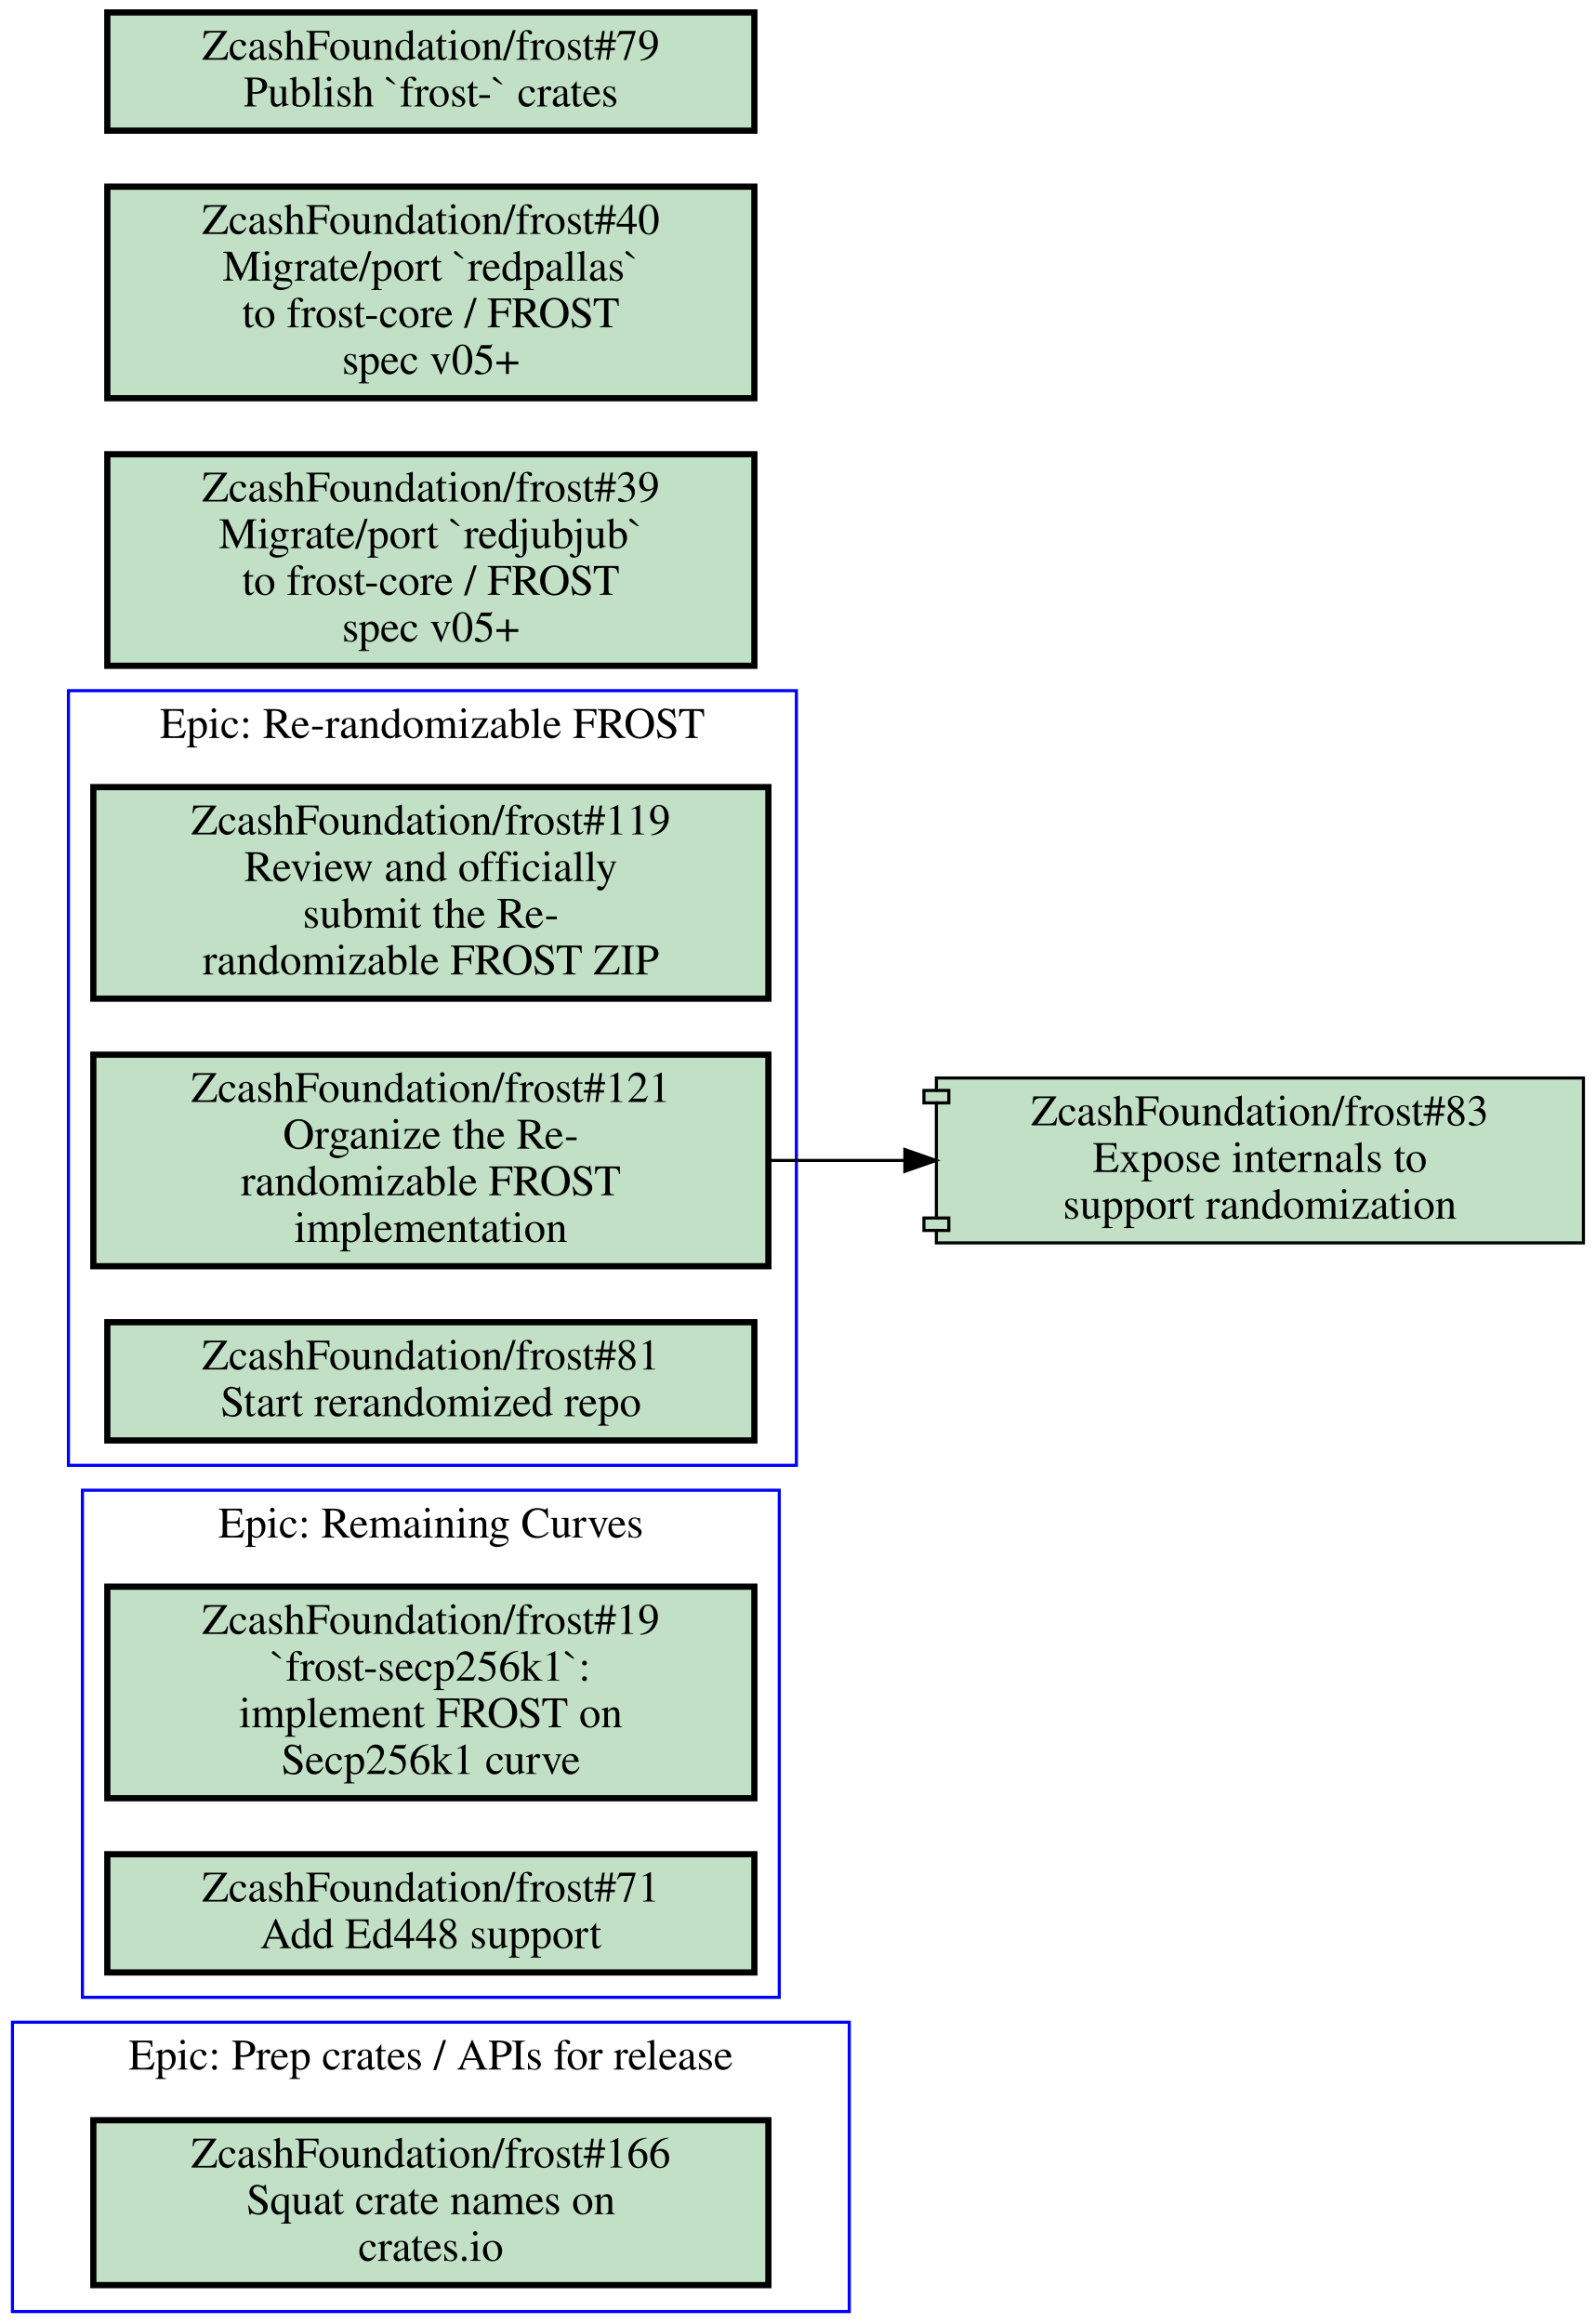
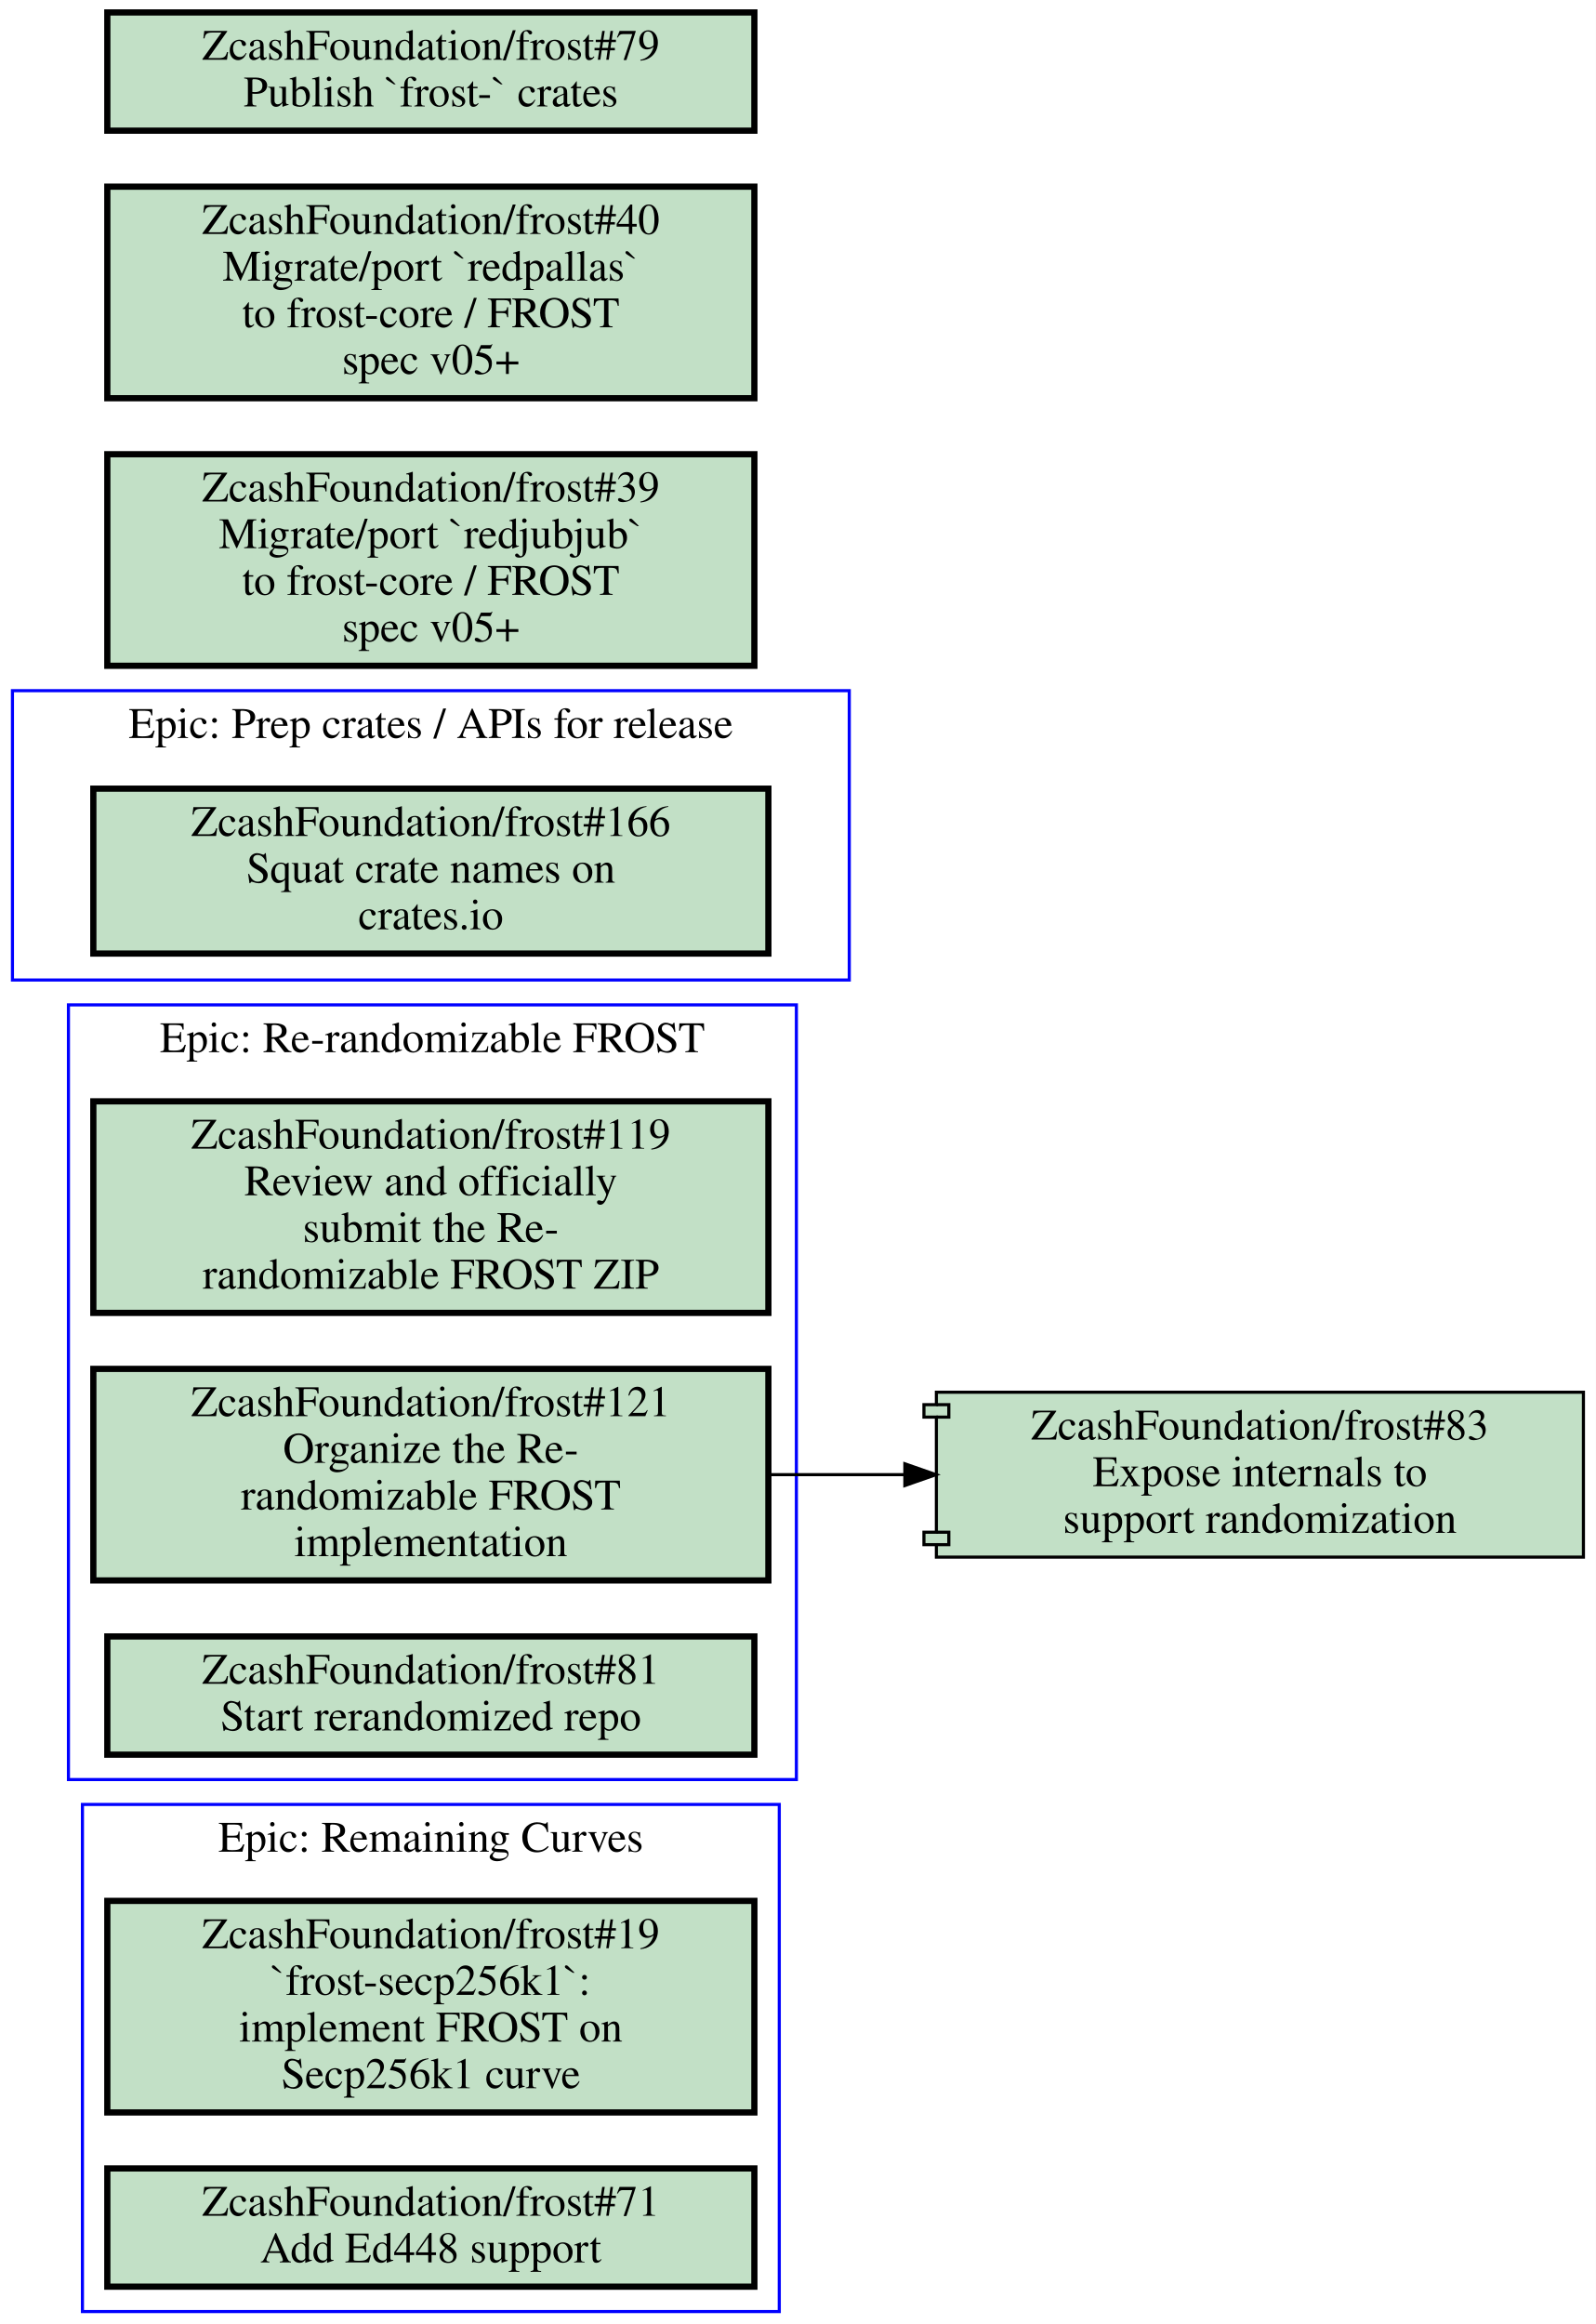
<svg xmlns="http://www.w3.org/2000/svg" xmlns:xlink="http://www.w3.org/1999/xlink" width="513pt" height="747pt" viewBox="0.00 0.00 513.00 747.00">
  <g id="graph0" class="graph" transform="scale(1 1) rotate(0) translate(4 743)">
    <polygon fill="#ffffff" stroke="transparent" points="-4,4 -4,-743 509,-743 509,4 -4,4" />
    <g id="clust1" class="cluster">
-       <polygon fill="none" stroke="#0000ff" points="0,0 0,-93 269,-93 269,0 0,0" />
-       <text text-anchor="middle" x="134.5" y="-77.8" font-family="Times,serif" font-size="14.00" fill="#000000">Epic: Prep crates / APIs for release</text>
+       <polygon fill="none" stroke="#0000ff" points="22.5,0 22.5,-163 246.5,-163 246.5,0 22.5,0" />
+       <text text-anchor="middle" x="134.5" y="-147.8" font-family="Times,serif" font-size="14.00" fill="#000000">Epic: Remaining Curves</text>
    </g>
    <g id="clust2" class="cluster">
-       <polygon fill="none" stroke="#0000ff" points="18,-272 18,-521 252,-521 252,-272 18,-272" />
-       <text text-anchor="middle" x="135" y="-505.8" font-family="Times,serif" font-size="14.00" fill="#000000">Epic: Re-randomizable FROST</text>
+       <polygon fill="none" stroke="#0000ff" points="18,-171 18,-420 252,-420 252,-171 18,-171" />
+       <text text-anchor="middle" x="135" y="-404.8" font-family="Times,serif" font-size="14.00" fill="#000000">Epic: Re-randomizable FROST</text>
    </g>
    <g id="clust3" class="cluster">
-       <polygon fill="none" stroke="#0000ff" points="22.5,-101 22.5,-264 246.5,-264 246.5,-101 22.5,-101" />
-       <text text-anchor="middle" x="134.5" y="-248.8" font-family="Times,serif" font-size="14.00" fill="#000000">Epic: Remaining Curves</text>
+       <polygon fill="none" stroke="#0000ff" points="0,-428 0,-521 269,-521 269,-428 0,-428" />
+       <text text-anchor="middle" x="134.5" y="-505.8" font-family="Times,serif" font-size="14.00" fill="#000000">Epic: Prep crates / APIs for release</text>
    </g>
    <g id="node1" class="node open">
      <g id="a_node1">
-         <a xlink:href="https://github.com/ZcashFoundation/frost/issues/166" xlink:title="ZcashFoundation/frost#166&#10;Squat crate names on&#10;crates.io" target="_blank">
-           <polygon fill="#c2e0c6" stroke="#000000" stroke-width="2" points="243,-61.5 26,-61.5 26,-8.5 243,-8.5 243,-61.5" />
-           <text text-anchor="middle" x="134.5" y="-46.3" font-family="Times,serif" font-size="14.00" fill="#000000">ZcashFoundation/frost#166</text>
-           <text text-anchor="middle" x="134.5" y="-31.3" font-family="Times,serif" font-size="14.00" fill="#000000">Squat crate names on</text>
-           <text text-anchor="middle" x="134.5" y="-16.3" font-family="Times,serif" font-size="14.00" fill="#000000">crates.io</text>
+         <a xlink:href="https://github.com/ZcashFoundation/frost/issues/19" xlink:title="ZcashFoundation/frost#19&#10;`frost-secp256k1`:&#10;implement FROST on&#10;Secp256k1 curve" target="_blank">
+           <polygon fill="#c2e0c6" stroke="#000000" stroke-width="2" points="238.5,-132 30.5,-132 30.5,-64 238.5,-64 238.5,-132" />
+           <text text-anchor="middle" x="134.5" y="-116.8" font-family="Times,serif" font-size="14.00" fill="#000000">ZcashFoundation/frost#19</text>
+           <text text-anchor="middle" x="134.5" y="-101.8" font-family="Times,serif" font-size="14.00" fill="#000000">`frost-secp256k1`:</text>
+           <text text-anchor="middle" x="134.5" y="-86.8" font-family="Times,serif" font-size="14.00" fill="#000000">implement FROST on</text>
+           <text text-anchor="middle" x="134.5" y="-71.8" font-family="Times,serif" font-size="14.00" fill="#000000">Secp256k1 curve</text>
        </a>
      </g>
    </g>
    <g id="node2" class="node open">
      <g id="a_node2">
-         <a xlink:href="https://github.com/ZcashFoundation/frost/issues/119" xlink:title="ZcashFoundation/frost#119&#10;Review and officially&#10;submit the Re-&#10;randomizable FROST ZIP" target="_blank">
-           <polygon fill="#c2e0c6" stroke="#000000" stroke-width="2" points="243,-490 26,-490 26,-422 243,-422 243,-490" />
-           <text text-anchor="middle" x="134.5" y="-474.8" font-family="Times,serif" font-size="14.00" fill="#000000">ZcashFoundation/frost#119</text>
-           <text text-anchor="middle" x="134.5" y="-459.8" font-family="Times,serif" font-size="14.00" fill="#000000">Review and officially</text>
-           <text text-anchor="middle" x="134.5" y="-444.8" font-family="Times,serif" font-size="14.00" fill="#000000">submit the Re-</text>
-           <text text-anchor="middle" x="134.5" y="-429.8" font-family="Times,serif" font-size="14.00" fill="#000000">randomizable FROST ZIP</text>
+         <a xlink:href="https://github.com/ZcashFoundation/frost/issues/71" xlink:title="ZcashFoundation/frost#71&#10;Add Ed448 support" target="_blank">
+           <polygon fill="#c2e0c6" stroke="#000000" stroke-width="2" points="238.5,-46 30.5,-46 30.5,-8 238.5,-8 238.5,-46" />
+           <text text-anchor="middle" x="134.5" y="-30.8" font-family="Times,serif" font-size="14.00" fill="#000000">ZcashFoundation/frost#71</text>
+           <text text-anchor="middle" x="134.5" y="-15.8" font-family="Times,serif" font-size="14.00" fill="#000000">Add Ed448 support</text>
        </a>
      </g>
    </g>
    <g id="node3" class="node open">
      <g id="a_node3">
+         <a xlink:href="https://github.com/ZcashFoundation/frost/issues/119" xlink:title="ZcashFoundation/frost#119&#10;Review and officially&#10;submit the Re-&#10;randomizable FROST ZIP" target="_blank">
+           <polygon fill="#c2e0c6" stroke="#000000" stroke-width="2" points="243,-389 26,-389 26,-321 243,-321 243,-389" />
+           <text text-anchor="middle" x="134.5" y="-373.8" font-family="Times,serif" font-size="14.00" fill="#000000">ZcashFoundation/frost#119</text>
+           <text text-anchor="middle" x="134.5" y="-358.8" font-family="Times,serif" font-size="14.00" fill="#000000">Review and officially</text>
+           <text text-anchor="middle" x="134.5" y="-343.8" font-family="Times,serif" font-size="14.00" fill="#000000">submit the Re-</text>
+           <text text-anchor="middle" x="134.5" y="-328.8" font-family="Times,serif" font-size="14.00" fill="#000000">randomizable FROST ZIP</text>
+         </a>
+       </g>
+     </g>
+     <g id="node4" class="node open">
+       <g id="a_node4">
        <a xlink:href="https://github.com/ZcashFoundation/frost/issues/121" xlink:title="ZcashFoundation/frost#121&#10;Organize the Re-&#10;randomizable FROST&#10;implementation" target="_blank">
-           <polygon fill="#c2e0c6" stroke="#000000" stroke-width="2" points="243,-404 26,-404 26,-336 243,-336 243,-404" />
-           <text text-anchor="middle" x="134.5" y="-388.8" font-family="Times,serif" font-size="14.00" fill="#000000">ZcashFoundation/frost#121</text>
-           <text text-anchor="middle" x="134.5" y="-373.8" font-family="Times,serif" font-size="14.00" fill="#000000">Organize the Re-</text>
-           <text text-anchor="middle" x="134.5" y="-358.8" font-family="Times,serif" font-size="14.00" fill="#000000">randomizable FROST</text>
-           <text text-anchor="middle" x="134.5" y="-343.8" font-family="Times,serif" font-size="14.00" fill="#000000">implementation</text>
+           <polygon fill="#c2e0c6" stroke="#000000" stroke-width="2" points="243,-303 26,-303 26,-235 243,-235 243,-303" />
+           <text text-anchor="middle" x="134.5" y="-287.8" font-family="Times,serif" font-size="14.00" fill="#000000">ZcashFoundation/frost#121</text>
+           <text text-anchor="middle" x="134.5" y="-272.8" font-family="Times,serif" font-size="14.00" fill="#000000">Organize the Re-</text>
+           <text text-anchor="middle" x="134.5" y="-257.8" font-family="Times,serif" font-size="14.00" fill="#000000">randomizable FROST</text>
+           <text text-anchor="middle" x="134.5" y="-242.8" font-family="Times,serif" font-size="14.00" fill="#000000">implementation</text>
        </a>
      </g>
    </g>
    <g id="node7" class="node open">
      <g id="a_node7">
        <a xlink:href="https://github.com/ZcashFoundation/frost/pull/83" xlink:title="ZcashFoundation/frost#83&#10;Expose internals to&#10;support randomization" target="_blank">
-           <polygon fill="#c2e0c6" stroke="#000000" points="505,-396.5 297,-396.5 297,-392.5 293,-392.5 293,-388.5 297,-388.5 297,-351.5 293,-351.5 293,-347.5 297,-347.5 297,-343.5 505,-343.5 505,-396.5" />
-           <polyline fill="none" stroke="#000000" points="297,-392.5 301,-392.5 301,-388.5 297,-388.5 " />
-           <polyline fill="none" stroke="#000000" points="297,-351.5 301,-351.5 301,-347.5 297,-347.5 " />
-           <text text-anchor="middle" x="401" y="-381.3" font-family="Times,serif" font-size="14.00" fill="#000000">ZcashFoundation/frost#83</text>
-           <text text-anchor="middle" x="401" y="-366.3" font-family="Times,serif" font-size="14.00" fill="#000000">Expose internals to</text>
-           <text text-anchor="middle" x="401" y="-351.3" font-family="Times,serif" font-size="14.00" fill="#000000">support randomization</text>
+           <polygon fill="#c2e0c6" stroke="#000000" points="505,-295.5 297,-295.5 297,-291.5 293,-291.5 293,-287.5 297,-287.5 297,-250.5 293,-250.5 293,-246.5 297,-246.5 297,-242.5 505,-242.5 505,-295.5" />
+           <polyline fill="none" stroke="#000000" points="297,-291.5 301,-291.5 301,-287.5 297,-287.5 " />
+           <polyline fill="none" stroke="#000000" points="297,-250.5 301,-250.5 301,-246.5 297,-246.5 " />
+           <text text-anchor="middle" x="401" y="-280.3" font-family="Times,serif" font-size="14.00" fill="#000000">ZcashFoundation/frost#83</text>
+           <text text-anchor="middle" x="401" y="-265.3" font-family="Times,serif" font-size="14.00" fill="#000000">Expose internals to</text>
+           <text text-anchor="middle" x="401" y="-250.3" font-family="Times,serif" font-size="14.00" fill="#000000">support randomization</text>
        </a>
      </g>
    </g>
    <g id="edge1" class="edge">
-       <path fill="none" stroke="#000000" d="M243.28,-370C257.53,-370 272.16,-370 286.49,-370" />
-       <polygon fill="#000000" stroke="#000000" points="286.87,-373.5 296.87,-370 286.87,-366.5 286.87,-373.5" />
-     </g>
-     <g id="node4" class="node open">
-       <g id="a_node4">
-         <a xlink:href="https://github.com/ZcashFoundation/frost/issues/81" xlink:title="ZcashFoundation/frost#81&#10;Start rerandomized repo" target="_blank">
-           <polygon fill="#c2e0c6" stroke="#000000" stroke-width="2" points="238.5,-318 30.5,-318 30.5,-280 238.5,-280 238.5,-318" />
-           <text text-anchor="middle" x="134.5" y="-302.8" font-family="Times,serif" font-size="14.00" fill="#000000">ZcashFoundation/frost#81</text>
-           <text text-anchor="middle" x="134.5" y="-287.8" font-family="Times,serif" font-size="14.00" fill="#000000">Start rerandomized repo</text>
-         </a>
-       </g>
+       <path fill="none" stroke="#000000" d="M243.28,-269C257.53,-269 272.16,-269 286.49,-269" />
+       <polygon fill="#000000" stroke="#000000" points="286.87,-272.5 296.87,-269 286.87,-265.5 286.87,-272.5" />
    </g>
    <g id="node5" class="node open">
      <g id="a_node5">
-         <a xlink:href="https://github.com/ZcashFoundation/frost/issues/19" xlink:title="ZcashFoundation/frost#19&#10;`frost-secp256k1`:&#10;implement FROST on&#10;Secp256k1 curve" target="_blank">
-           <polygon fill="#c2e0c6" stroke="#000000" stroke-width="2" points="238.5,-233 30.5,-233 30.5,-165 238.5,-165 238.5,-233" />
-           <text text-anchor="middle" x="134.5" y="-217.8" font-family="Times,serif" font-size="14.00" fill="#000000">ZcashFoundation/frost#19</text>
-           <text text-anchor="middle" x="134.5" y="-202.8" font-family="Times,serif" font-size="14.00" fill="#000000">`frost-secp256k1`:</text>
-           <text text-anchor="middle" x="134.5" y="-187.8" font-family="Times,serif" font-size="14.00" fill="#000000">implement FROST on</text>
-           <text text-anchor="middle" x="134.5" y="-172.8" font-family="Times,serif" font-size="14.00" fill="#000000">Secp256k1 curve</text>
+         <a xlink:href="https://github.com/ZcashFoundation/frost/issues/81" xlink:title="ZcashFoundation/frost#81&#10;Start rerandomized repo" target="_blank">
+           <polygon fill="#c2e0c6" stroke="#000000" stroke-width="2" points="238.5,-217 30.5,-217 30.5,-179 238.5,-179 238.5,-217" />
+           <text text-anchor="middle" x="134.5" y="-201.8" font-family="Times,serif" font-size="14.00" fill="#000000">ZcashFoundation/frost#81</text>
+           <text text-anchor="middle" x="134.5" y="-186.8" font-family="Times,serif" font-size="14.00" fill="#000000">Start rerandomized repo</text>
        </a>
      </g>
    </g>
    <g id="node6" class="node open">
      <g id="a_node6">
-         <a xlink:href="https://github.com/ZcashFoundation/frost/issues/71" xlink:title="ZcashFoundation/frost#71&#10;Add Ed448 support" target="_blank">
-           <polygon fill="#c2e0c6" stroke="#000000" stroke-width="2" points="238.5,-147 30.5,-147 30.5,-109 238.5,-109 238.5,-147" />
-           <text text-anchor="middle" x="134.5" y="-131.8" font-family="Times,serif" font-size="14.00" fill="#000000">ZcashFoundation/frost#71</text>
-           <text text-anchor="middle" x="134.5" y="-116.8" font-family="Times,serif" font-size="14.00" fill="#000000">Add Ed448 support</text>
+         <a xlink:href="https://github.com/ZcashFoundation/frost/issues/166" xlink:title="ZcashFoundation/frost#166&#10;Squat crate names on&#10;crates.io" target="_blank">
+           <polygon fill="#c2e0c6" stroke="#000000" stroke-width="2" points="243,-489.5 26,-489.5 26,-436.5 243,-436.5 243,-489.5" />
+           <text text-anchor="middle" x="134.5" y="-474.3" font-family="Times,serif" font-size="14.00" fill="#000000">ZcashFoundation/frost#166</text>
+           <text text-anchor="middle" x="134.5" y="-459.3" font-family="Times,serif" font-size="14.00" fill="#000000">Squat crate names on</text>
+           <text text-anchor="middle" x="134.5" y="-444.3" font-family="Times,serif" font-size="14.00" fill="#000000">crates.io</text>
        </a>
      </g>
    </g>
    <g id="node8" class="node open">
      <g id="a_node8">
        <a xlink:href="https://github.com/ZcashFoundation/frost/issues/39" xlink:title="ZcashFoundation/frost#39&#10;Migrate/port `redjubjub`&#10;to frost-core / FROST&#10;spec v05+" target="_blank">
          <polygon fill="#c2e0c6" stroke="#000000" stroke-width="2" points="238.5,-597 30.5,-597 30.5,-529 238.5,-529 238.5,-597" />
          <text text-anchor="middle" x="134.5" y="-581.8" font-family="Times,serif" font-size="14.00" fill="#000000">ZcashFoundation/frost#39</text>
          <text text-anchor="middle" x="134.5" y="-566.8" font-family="Times,serif" font-size="14.00" fill="#000000">Migrate/port `redjubjub`</text>
          <text text-anchor="middle" x="134.5" y="-551.8" font-family="Times,serif" font-size="14.00" fill="#000000">to frost-core / FROST</text>
          <text text-anchor="middle" x="134.5" y="-536.8" font-family="Times,serif" font-size="14.00" fill="#000000">spec v05+</text>
        </a>
      </g>
    </g>
    <g id="node9" class="node open">
      <g id="a_node9">
        <a xlink:href="https://github.com/ZcashFoundation/frost/issues/40" xlink:title="ZcashFoundation/frost#40&#10;Migrate/port `redpallas`&#10;to frost-core / FROST&#10;spec v05+" target="_blank">
          <polygon fill="#c2e0c6" stroke="#000000" stroke-width="2" points="238.5,-683 30.5,-683 30.5,-615 238.5,-615 238.5,-683" />
          <text text-anchor="middle" x="134.5" y="-667.8" font-family="Times,serif" font-size="14.00" fill="#000000">ZcashFoundation/frost#40</text>
          <text text-anchor="middle" x="134.5" y="-652.8" font-family="Times,serif" font-size="14.00" fill="#000000">Migrate/port `redpallas`</text>
          <text text-anchor="middle" x="134.5" y="-637.8" font-family="Times,serif" font-size="14.00" fill="#000000">to frost-core / FROST</text>
          <text text-anchor="middle" x="134.5" y="-622.8" font-family="Times,serif" font-size="14.00" fill="#000000">spec v05+</text>
        </a>
      </g>
    </g>
    <g id="node10" class="node open">
      <g id="a_node10">
        <a xlink:href="https://github.com/ZcashFoundation/frost/issues/79" xlink:title="ZcashFoundation/frost#79&#10;Publish `frost-` crates" target="_blank">
          <polygon fill="#c2e0c6" stroke="#000000" stroke-width="2" points="238.5,-739 30.5,-739 30.5,-701 238.5,-701 238.5,-739" />
          <text text-anchor="middle" x="134.5" y="-723.8" font-family="Times,serif" font-size="14.00" fill="#000000">ZcashFoundation/frost#79</text>
          <text text-anchor="middle" x="134.5" y="-708.8" font-family="Times,serif" font-size="14.00" fill="#000000">Publish `frost-` crates</text>
        </a>
      </g>
    </g>
  </g>
</svg>
